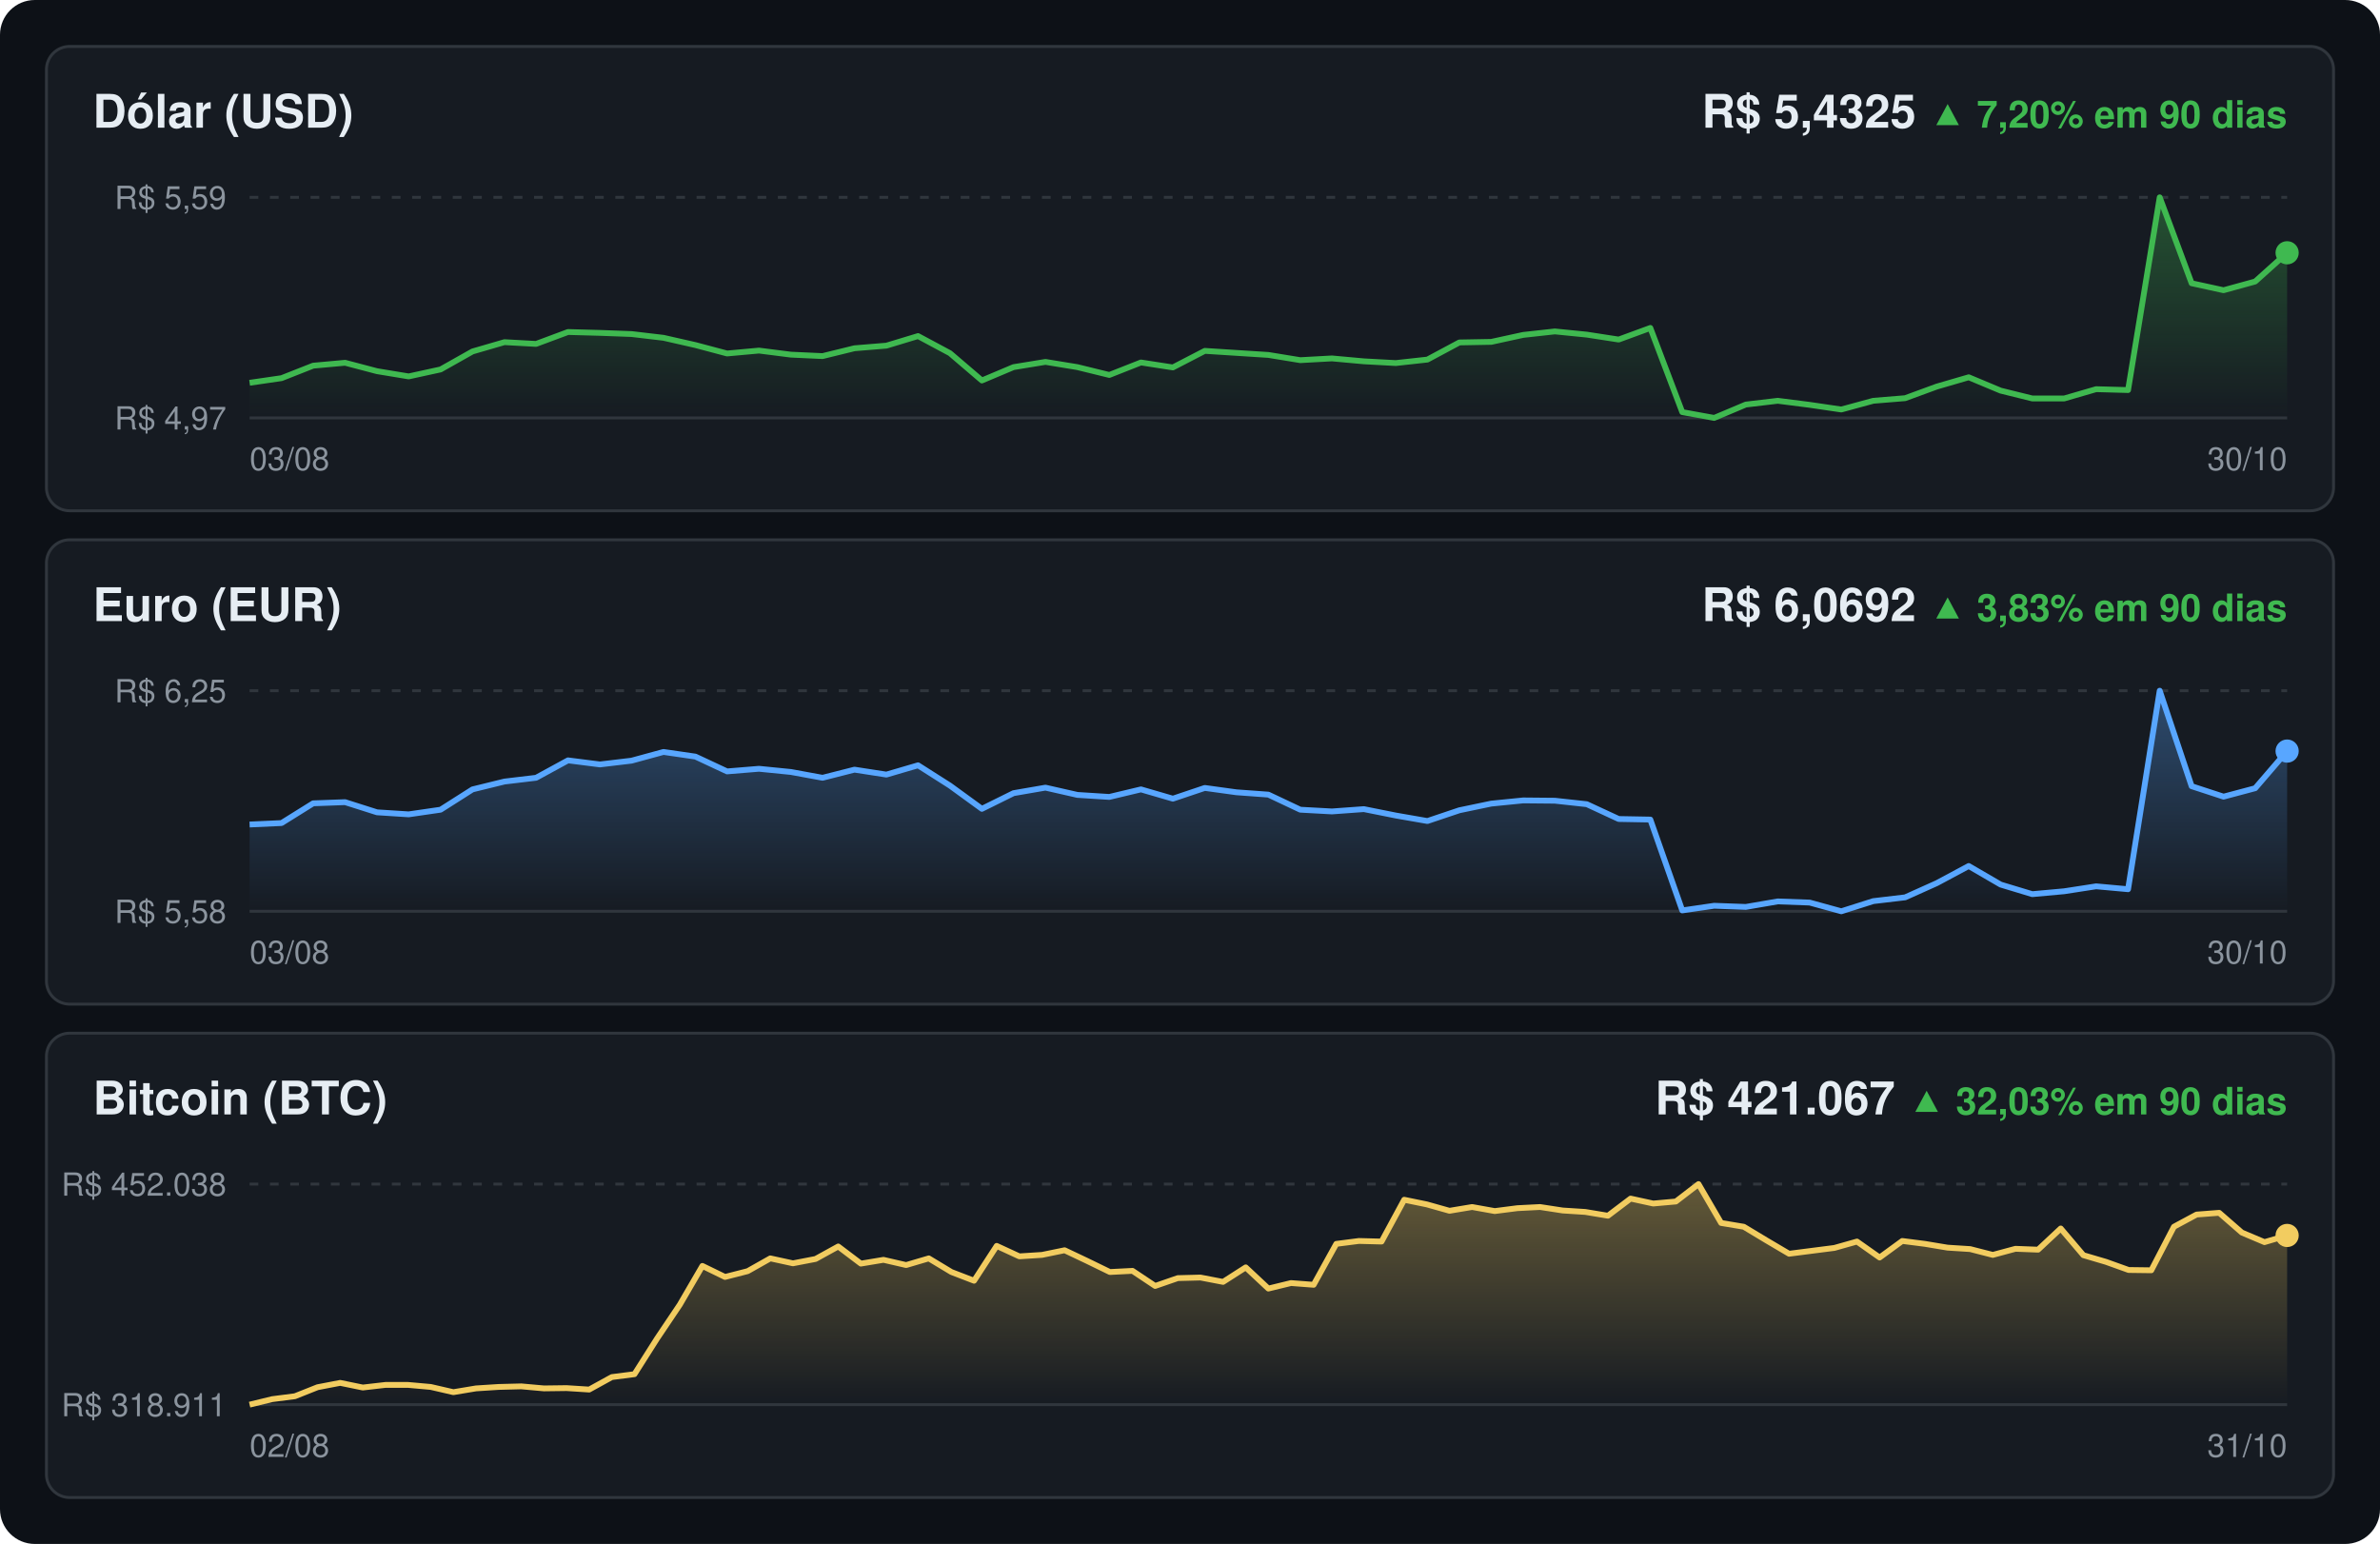
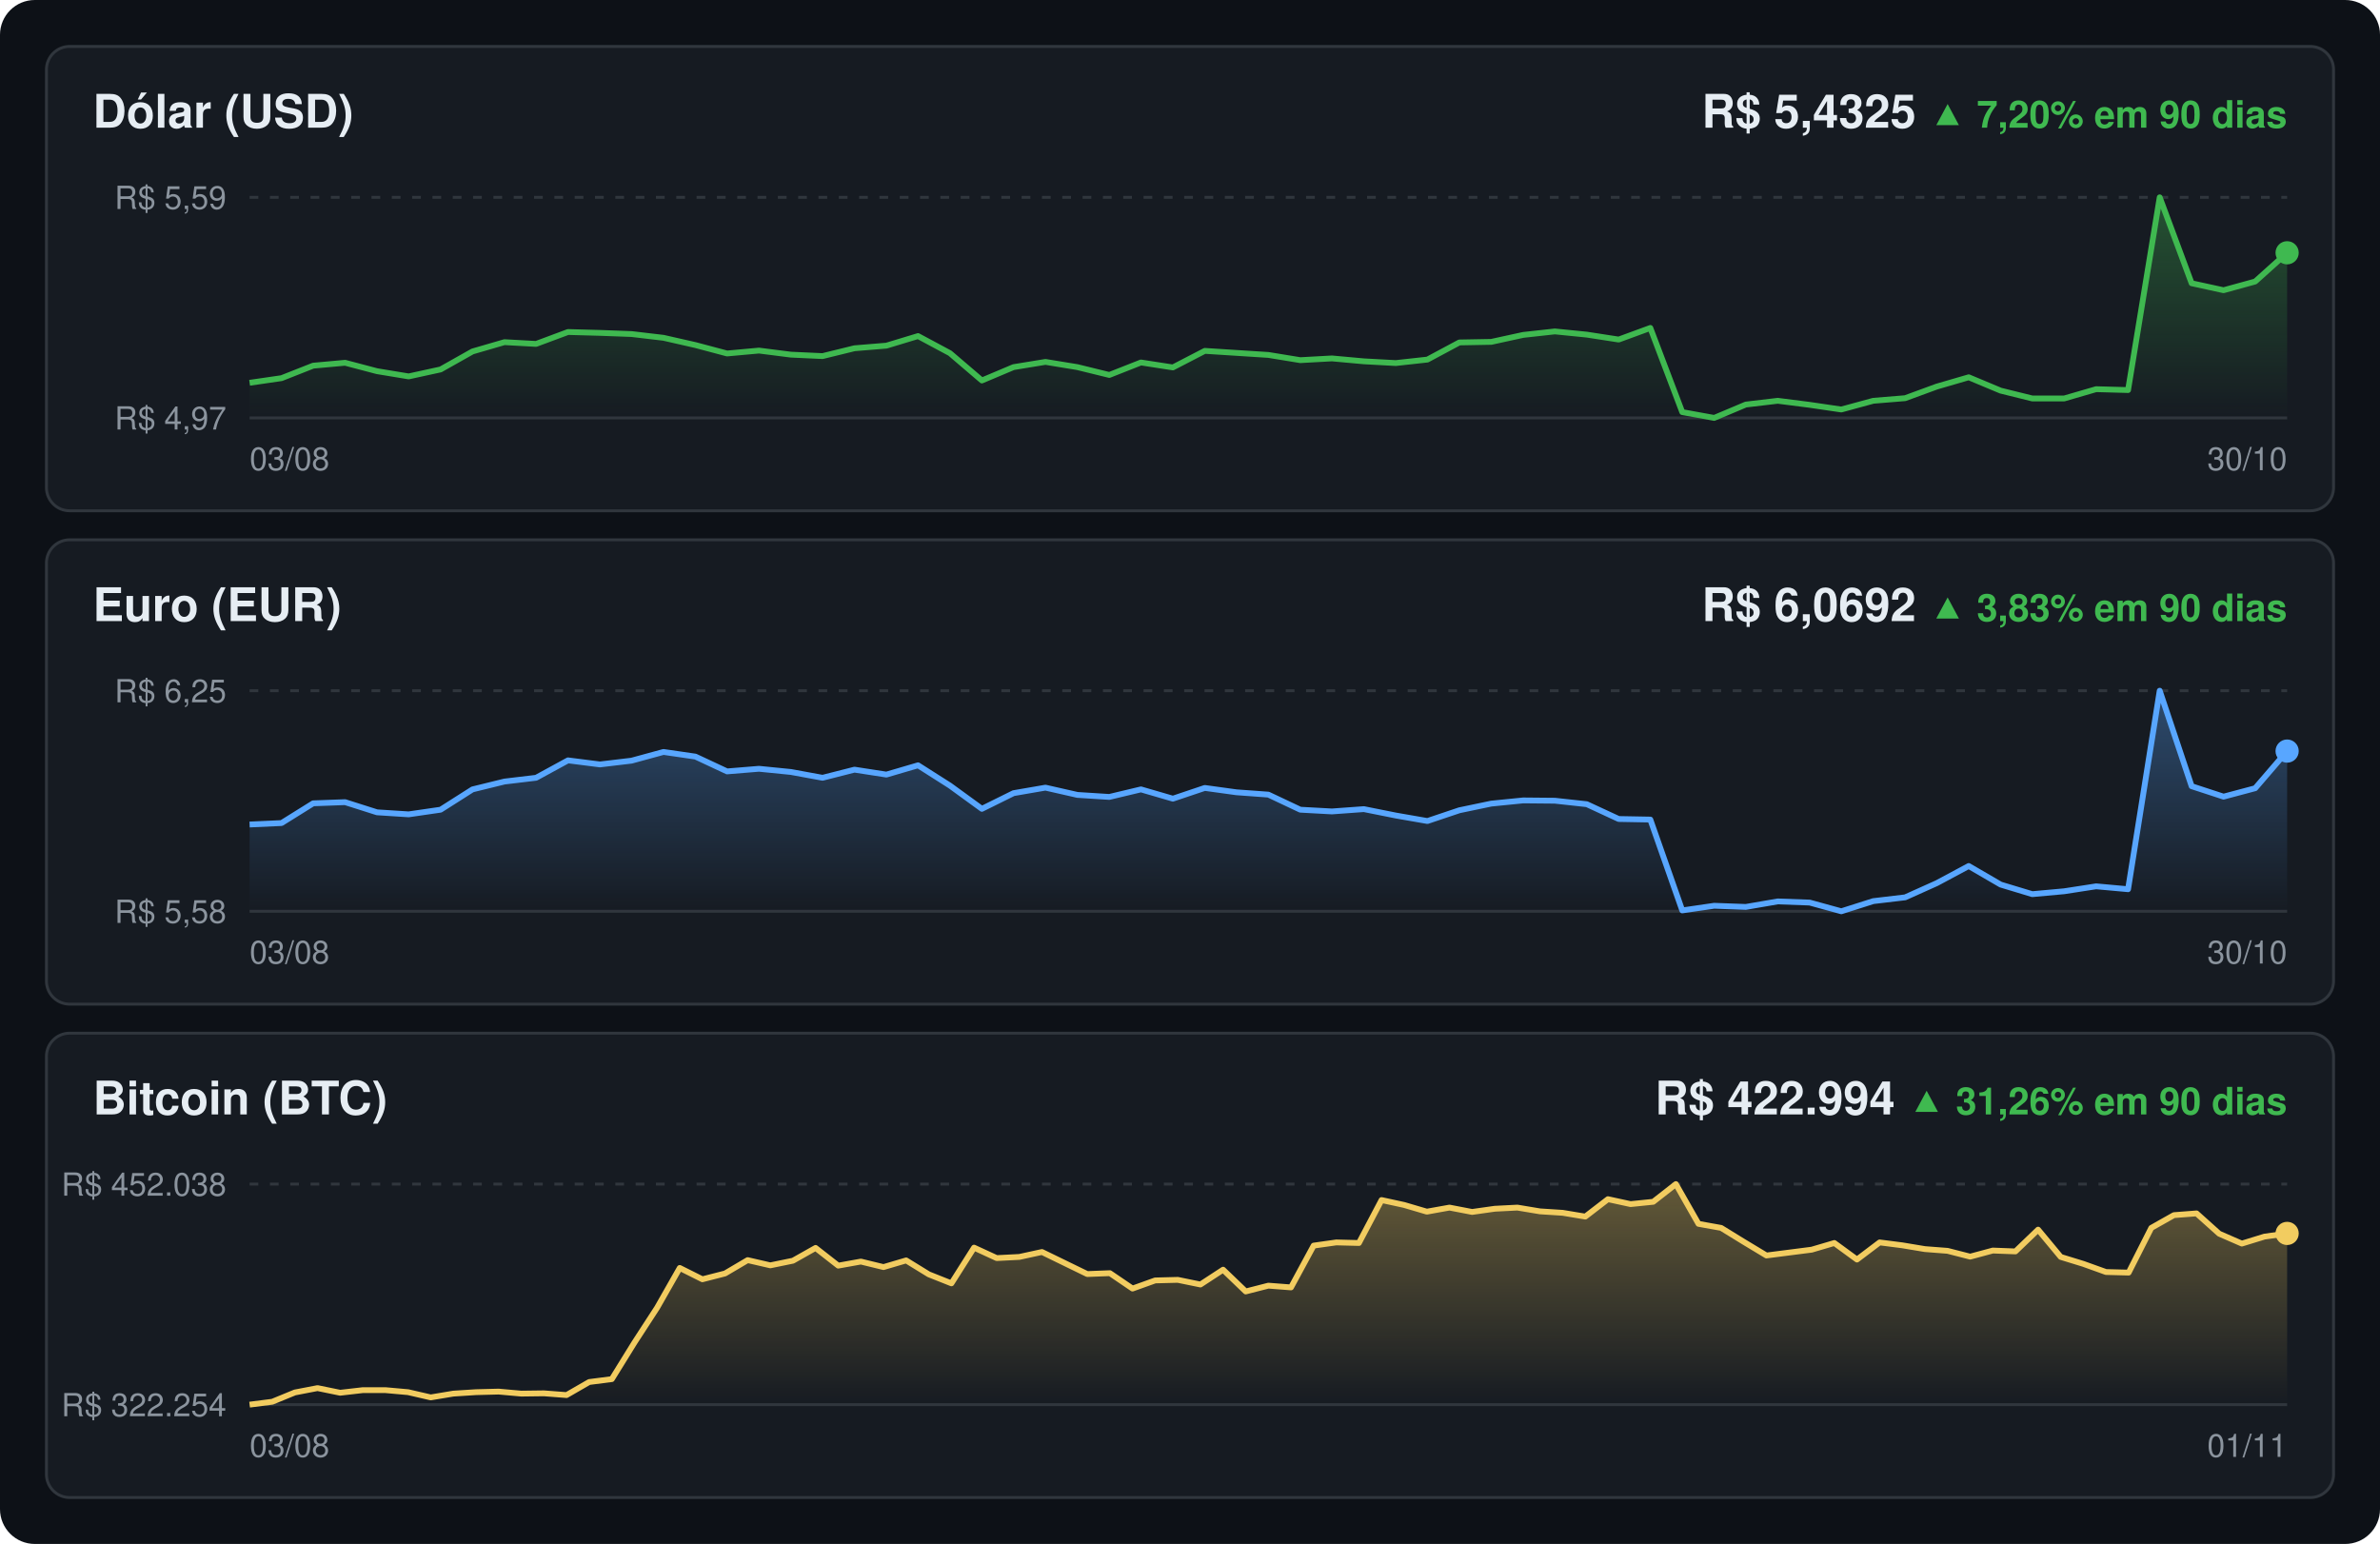
<svg xmlns="http://www.w3.org/2000/svg" viewBox="0 0 820 532" width="820" height="532">
  <defs>
    <linearGradient id="grad-usd" x1="0" y1="0" x2="0" y2="1">
      <stop offset="0" stop-color="#3fb950" stop-opacity=".35" />
      <stop offset="1" stop-color="#3fb950" stop-opacity="0" />
    </linearGradient>
    <linearGradient id="grad-eur" x1="0" y1="0" x2="0" y2="1">
      <stop offset="0" stop-color="#58a6ff" stop-opacity=".35" />
      <stop offset="1" stop-color="#58a6ff" stop-opacity="0" />
    </linearGradient>
    <linearGradient id="grad-btc" x1="0" y1="0" x2="0" y2="1">
      <stop offset="0" stop-color="#f2cc60" stop-opacity=".35" />
      <stop offset="1" stop-color="#f2cc60" stop-opacity="0" />
    </linearGradient>
  </defs>
  <style>
text{font-family:-apple-system,BlinkMacSystemFont,'Segoe UI',Helvetica,Arial,sans-serif;fill:#e6edf3}
.titulo{font-size:16px;font-weight:600}
.eixo{font-size:11px;fill:#8b949e}
</style>
  <rect width="820" height="532" rx="12" fill="#0d1117" />
  <g>
    <rect x="16" y="16" width="788" height="160" rx="8" fill="#161b22" stroke="#30363d" />
    <text x="32" y="44" class="titulo">Dólar (USD)</text>
    <text x="788" y="44" class="titulo" text-anchor="end">R$ 5,4325
    <tspan fill="#3fb950" font-size="13"> ▲ 7,20% em 90 dias</tspan>
    </text>
    <text x="78" y="72" class="eixo" text-anchor="end">R$ 5,59</text>
    <text x="78" y="148" class="eixo" text-anchor="end">R$ 4,97</text>
    <line x1="86" y1="68" x2="788" y2="68" stroke="#30363d" stroke-dasharray="3 4" />
    <line x1="86" y1="144" x2="788" y2="144" stroke="#30363d" />
    <path d="M86.0,144 L86.0,131.9 L97.0,130.3 L107.9,126.0 L118.9,125.0 L129.9,127.9 L140.8,129.7 L151.8,127.3 L162.8,121.1 L173.8,117.9 L184.7,118.5 L195.7,114.4 L206.7,114.7 L217.6,115.1 L228.6,116.4 L239.6,118.9 L250.5,121.8 L261.5,120.8 L272.5,122.2 L283.4,122.7 L294.4,120.0 L305.4,119.1 L316.3,115.8 L327.3,121.7 L338.3,131.1 L349.2,126.5 L360.2,124.7 L371.2,126.5 L382.2,129.2 L393.1,124.9 L404.1,126.6 L415.1,120.9 L426.0,121.6 L437.0,122.3 L448.0,124.1 L458.9,123.5 L469.9,124.5 L480.9,125.1 L491.8,123.9 L502.8,118.0 L513.8,117.8 L524.8,115.4 L535.7,114.2 L546.7,115.3 L557.7,117.0 L568.6,113.0 L579.6,142.0 L590.6,144.0 L601.5,139.4 L612.5,138.1 L623.5,139.5 L634.4,141.1 L645.4,138.1 L656.4,137.2 L667.3,133.2 L678.3,130.0 L689.3,134.6 L700.2,137.3 L711.2,137.3 L722.2,134.1 L733.2,134.4 L744.1,68.0 L755.1,97.6 L766.1,100.0 L777.0,97.0 L788.0,87.1 L788.0,144 Z" fill="url(#grad-usd)" />
    <polyline points="86.0,131.9 97.0,130.3 107.9,126.0 118.9,125.0 129.9,127.9 140.8,129.7 151.8,127.3 162.8,121.1 173.8,117.9 184.7,118.5 195.7,114.4 206.7,114.7 217.6,115.1 228.6,116.4 239.6,118.9 250.5,121.8 261.5,120.8 272.5,122.2 283.4,122.7 294.4,120.0 305.4,119.1 316.3,115.8 327.3,121.7 338.3,131.1 349.2,126.5 360.2,124.7 371.2,126.5 382.2,129.2 393.1,124.9 404.1,126.6 415.1,120.9 426.0,121.6 437.0,122.3 448.0,124.1 458.9,123.5 469.9,124.5 480.9,125.1 491.8,123.9 502.8,118.0 513.8,117.8 524.8,115.4 535.7,114.2 546.7,115.3 557.7,117.0 568.6,113.0 579.6,142.0 590.6,144.0 601.5,139.4 612.5,138.1 623.5,139.5 634.4,141.1 645.4,138.1 656.4,137.2 667.3,133.2 678.3,130.0 689.3,134.6 700.2,137.3 711.2,137.3 722.2,134.1 733.2,134.4 744.1,68.0 755.1,97.6 766.1,100.0 777.0,97.0 788.0,87.1" fill="none" stroke="#3fb950" stroke-width="2" stroke-linejoin="round" />
    <circle cx="788.0" cy="87.1" r="4" fill="#3fb950">
      <animate attributeName="r" values="4;7;4" dur="2s" repeatCount="indefinite" />
    </circle>
    <text x="86" y="162" class="eixo">03/08</text>
    <text x="788" y="162" class="eixo" text-anchor="end">30/10</text>
  </g>
  <g>
    <rect x="16" y="186" width="788" height="160" rx="8" fill="#161b22" stroke="#30363d" />
    <text x="32" y="214" class="titulo">Euro (EUR)</text>
    <text x="788" y="214" class="titulo" text-anchor="end">R$ 6,0692
    <tspan fill="#3fb950" font-size="13"> ▲ 3,83% em 90 dias</tspan>
    </text>
    <text x="78" y="242" class="eixo" text-anchor="end">R$ 6,25</text>
    <text x="78" y="318" class="eixo" text-anchor="end">R$ 5,58</text>
    <line x1="86" y1="238" x2="788" y2="238" stroke="#30363d" stroke-dasharray="3 4" />
    <line x1="86" y1="314" x2="788" y2="314" stroke="#30363d" />
    <path d="M86.0,314 L86.0,284.1 L97.0,283.6 L107.9,276.8 L118.9,276.4 L129.9,279.9 L140.8,280.6 L151.8,279.0 L162.8,272.0 L173.8,269.3 L184.7,268.0 L195.7,262.0 L206.7,263.4 L217.6,262.1 L228.6,259.1 L239.6,260.7 L250.5,265.8 L261.5,264.9 L272.5,266.0 L283.4,268.0 L294.4,265.2 L305.4,266.9 L316.3,263.7 L327.3,270.7 L338.3,278.7 L349.2,273.3 L360.2,271.4 L371.2,273.9 L382.2,274.6 L393.1,272.0 L404.1,275.2 L415.1,271.5 L426.0,273.0 L437.0,273.8 L448.0,279.0 L458.9,279.6 L469.9,278.8 L480.9,281.0 L491.8,282.9 L502.8,279.2 L513.8,276.9 L524.8,275.8 L535.7,275.9 L546.7,277.1 L557.7,282.2 L568.6,282.4 L579.6,313.7 L590.6,312.1 L601.5,312.5 L612.5,310.6 L623.5,311.0 L634.4,314.0 L645.4,310.5 L656.4,309.2 L667.3,304.3 L678.3,298.4 L689.3,304.8 L700.2,308.1 L711.2,307.1 L722.2,305.4 L733.2,306.4 L744.1,238.0 L755.1,270.9 L766.1,274.5 L777.0,271.6 L788.0,258.8 L788.0,314 Z" fill="url(#grad-eur)" />
    <polyline points="86.0,284.1 97.0,283.6 107.9,276.8 118.9,276.4 129.9,279.9 140.8,280.6 151.8,279.0 162.8,272.0 173.8,269.3 184.7,268.0 195.7,262.0 206.7,263.4 217.6,262.1 228.6,259.1 239.6,260.7 250.5,265.8 261.5,264.9 272.5,266.0 283.4,268.0 294.4,265.2 305.4,266.9 316.3,263.7 327.3,270.7 338.3,278.7 349.2,273.3 360.2,271.4 371.2,273.9 382.2,274.6 393.1,272.0 404.1,275.2 415.1,271.5 426.0,273.0 437.0,273.8 448.0,279.0 458.9,279.6 469.9,278.8 480.9,281.0 491.8,282.9 502.8,279.2 513.8,276.9 524.8,275.8 535.7,275.9 546.7,277.1 557.7,282.2 568.6,282.4 579.6,313.7 590.6,312.1 601.5,312.5 612.5,310.6 623.5,311.0 634.4,314.0 645.4,310.5 656.4,309.2 667.3,304.3 678.3,298.4 689.3,304.8 700.2,308.1 711.2,307.1 722.2,305.4 733.2,306.4 744.1,238.0 755.1,270.9 766.1,274.5 777.0,271.6 788.0,258.8" fill="none" stroke="#58a6ff" stroke-width="2" stroke-linejoin="round" />
    <circle cx="788.0" cy="258.8" r="4" fill="#58a6ff">
      <animate attributeName="r" values="4;7;4" dur="2s" repeatCount="indefinite" />
    </circle>
    <text x="86" y="332" class="eixo">03/08</text>
    <text x="788" y="332" class="eixo" text-anchor="end">30/10</text>
  </g>
  <g>
    <rect x="16" y="356" width="788" height="160" rx="8" fill="#161b22" stroke="#30363d" />
    <text x="32" y="384" class="titulo">Bitcoin (BTC)</text>
-     <text x="788" y="384" class="titulo" text-anchor="end">R$ 421.067
-     <tspan fill="#3fb950" font-size="13"> ▲ 32,03% em 90 dias</tspan>
+     <text x="788" y="384" class="titulo" text-anchor="end">R$ 422.994
+     <tspan fill="#3fb950" font-size="13"> ▲ 31,26% em 90 dias</tspan>
    </text>
    <text x="78" y="412" class="eixo" text-anchor="end">R$ 452.038</text>
-     <text x="78" y="488" class="eixo" text-anchor="end">R$ 318.911</text>
+     <text x="78" y="488" class="eixo" text-anchor="end">R$ 322.254</text>
    <line x1="86" y1="408" x2="788" y2="408" stroke="#30363d" stroke-dasharray="3 4" />
    <line x1="86" y1="484" x2="788" y2="484" stroke="#30363d" />
-     <path d="M86.0,484 L86.0,484.0 L93.8,482.1 L101.6,481.1 L109.4,478.0 L117.2,476.5 L125.0,478.1 L132.8,477.2 L140.6,477.2 L148.4,477.9 L156.2,479.7 L164.0,478.4 L171.8,477.9 L179.6,477.7 L187.4,478.4 L195.2,478.3 L203.0,478.8 L210.8,474.5 L218.6,473.5 L226.4,461.2 L234.2,449.6 L242.0,436.2 L249.8,440.0 L257.6,438.0 L265.4,433.6 L273.2,435.3 L281.0,433.8 L288.8,429.5 L296.6,435.4 L304.4,434.1 L312.2,435.9 L320.0,433.6 L327.8,438.3 L335.6,441.3 L343.4,429.3 L351.2,432.9 L359.0,432.4 L366.8,430.8 L374.6,434.5 L382.4,438.3 L390.2,437.9 L398.0,443.1 L405.8,440.4 L413.6,440.2 L421.4,441.7 L429.2,436.7 L437.0,444.0 L444.8,442.1 L452.6,442.7 L460.4,428.6 L468.2,427.6 L476.0,427.8 L483.8,413.4 L491.6,415.0 L499.4,417.2 L507.2,415.9 L515.0,417.3 L522.8,416.3 L530.6,415.9 L538.4,417.1 L546.2,417.6 L554.0,418.9 L561.8,413.0 L569.6,414.7 L577.4,414.0 L585.2,408.0 L593.0,421.4 L600.8,422.7 L608.6,427.4 L616.4,432.0 L624.2,431.0 L632.0,430.0 L639.8,427.8 L647.6,433.3 L655.4,427.6 L663.2,428.6 L671.0,429.9 L678.8,430.4 L686.6,432.4 L694.4,430.3 L702.2,430.6 L710.0,423.3 L717.8,432.5 L725.6,434.8 L733.4,437.6 L741.2,437.7 L749.0,422.7 L756.8,418.5 L764.6,417.9 L772.4,424.7 L780.2,428.0 L788.0,425.7 L788.0,484 Z" fill="url(#grad-btc)" />
-     <polyline points="86.0,484.0 93.8,482.1 101.6,481.1 109.4,478.0 117.2,476.5 125.0,478.1 132.8,477.2 140.6,477.2 148.4,477.9 156.2,479.7 164.0,478.4 171.8,477.9 179.6,477.7 187.4,478.4 195.2,478.3 203.0,478.8 210.8,474.5 218.6,473.5 226.4,461.2 234.2,449.6 242.0,436.2 249.8,440.0 257.6,438.0 265.4,433.6 273.2,435.3 281.0,433.8 288.8,429.5 296.6,435.4 304.4,434.1 312.2,435.9 320.0,433.6 327.8,438.3 335.6,441.3 343.4,429.3 351.2,432.9 359.0,432.4 366.8,430.8 374.6,434.5 382.4,438.3 390.2,437.9 398.0,443.1 405.8,440.4 413.6,440.2 421.4,441.7 429.2,436.7 437.0,444.0 444.8,442.1 452.6,442.7 460.4,428.6 468.2,427.6 476.0,427.8 483.8,413.4 491.6,415.0 499.4,417.2 507.2,415.9 515.0,417.3 522.8,416.3 530.6,415.9 538.4,417.1 546.2,417.6 554.0,418.9 561.8,413.0 569.6,414.7 577.4,414.0 585.2,408.0 593.0,421.4 600.8,422.7 608.6,427.4 616.4,432.0 624.2,431.0 632.0,430.0 639.8,427.8 647.6,433.3 655.4,427.6 663.2,428.6 671.0,429.9 678.8,430.4 686.6,432.4 694.4,430.3 702.2,430.6 710.0,423.3 717.8,432.5 725.6,434.8 733.4,437.6 741.2,437.7 749.0,422.7 756.8,418.5 764.6,417.9 772.4,424.7 780.2,428.0 788.0,425.7" fill="none" stroke="#f2cc60" stroke-width="2" stroke-linejoin="round" />
-     <circle cx="788.0" cy="425.7" r="4" fill="#f2cc60">
+     <path d="M86.0,484 L86.0,484.0 L93.8,483.0 L101.6,479.8 L109.4,478.3 L117.2,479.9 L125.0,479.0 L132.8,479.0 L140.6,479.7 L148.4,481.5 L156.2,480.2 L164.0,479.7 L171.8,479.5 L179.6,480.2 L187.4,480.1 L195.2,480.7 L203.0,476.2 L210.8,475.2 L218.6,462.6 L226.4,450.6 L234.2,436.9 L242.0,440.8 L249.8,438.8 L257.6,434.2 L265.4,436.0 L273.2,434.4 L281.0,430.0 L288.8,436.1 L296.6,434.7 L304.4,436.6 L312.2,434.3 L320.0,439.1 L327.8,442.2 L335.6,429.9 L343.4,433.5 L351.2,433.1 L359.0,431.4 L366.8,435.2 L374.6,439.0 L382.4,438.7 L390.2,444.0 L398.0,441.2 L405.8,441.0 L413.6,442.6 L421.4,437.5 L429.2,445.0 L437.0,443.0 L444.8,443.6 L452.6,429.2 L460.4,428.1 L468.2,428.3 L476.0,413.5 L483.8,415.2 L491.6,417.5 L499.4,416.1 L507.2,417.6 L515.0,416.5 L522.8,416.1 L530.6,417.4 L538.4,417.9 L546.2,419.2 L554.0,413.2 L561.8,414.9 L569.6,414.1 L577.4,408.0 L585.2,421.7 L593.0,423.1 L600.8,427.9 L608.6,432.6 L616.4,431.6 L624.2,430.6 L632.0,428.3 L639.8,434.0 L647.6,428.1 L655.4,429.1 L663.2,430.4 L671.0,431.0 L678.8,433.0 L686.6,430.9 L694.4,431.2 L702.2,423.7 L710.0,433.1 L717.8,435.5 L725.6,438.3 L733.4,438.5 L741.2,423.1 L749.0,418.7 L756.8,418.1 L764.6,425.1 L772.4,428.5 L780.2,426.1 L788.0,425.0 L788.0,484 Z" fill="url(#grad-btc)" />
+     <polyline points="86.0,484.0 93.8,483.0 101.6,479.8 109.4,478.3 117.2,479.9 125.0,479.0 132.8,479.0 140.6,479.7 148.4,481.5 156.2,480.2 164.0,479.7 171.8,479.5 179.6,480.2 187.4,480.1 195.2,480.7 203.0,476.2 210.8,475.2 218.6,462.6 226.4,450.6 234.2,436.9 242.0,440.8 249.8,438.8 257.6,434.2 265.4,436.0 273.2,434.4 281.0,430.0 288.8,436.1 296.6,434.7 304.4,436.6 312.2,434.3 320.0,439.1 327.8,442.2 335.6,429.9 343.4,433.5 351.2,433.1 359.0,431.4 366.8,435.2 374.6,439.0 382.4,438.7 390.2,444.0 398.0,441.2 405.8,441.0 413.6,442.6 421.4,437.5 429.2,445.0 437.0,443.0 444.8,443.6 452.6,429.2 460.4,428.1 468.2,428.3 476.0,413.5 483.8,415.2 491.6,417.5 499.4,416.1 507.2,417.6 515.0,416.5 522.8,416.1 530.6,417.4 538.4,417.9 546.2,419.2 554.0,413.2 561.8,414.9 569.6,414.1 577.4,408.0 585.2,421.7 593.0,423.1 600.8,427.9 608.6,432.6 616.4,431.6 624.2,430.6 632.0,428.3 639.8,434.0 647.6,428.1 655.4,429.1 663.2,430.4 671.0,431.0 678.8,433.0 686.6,430.9 694.4,431.2 702.2,423.7 710.0,433.1 717.8,435.5 725.6,438.3 733.4,438.5 741.2,423.1 749.0,418.7 756.8,418.1 764.6,425.1 772.4,428.5 780.2,426.1 788.0,425.0" fill="none" stroke="#f2cc60" stroke-width="2" stroke-linejoin="round" />
+     <circle cx="788.0" cy="425.0" r="4" fill="#f2cc60">
      <animate attributeName="r" values="4;7;4" dur="2s" repeatCount="indefinite" />
    </circle>
-     <text x="86" y="502" class="eixo">02/08</text>
-     <text x="788" y="502" class="eixo" text-anchor="end">31/10</text>
+     <text x="86" y="502" class="eixo">03/08</text>
+     <text x="788" y="502" class="eixo" text-anchor="end">01/11</text>
  </g>
</svg>
